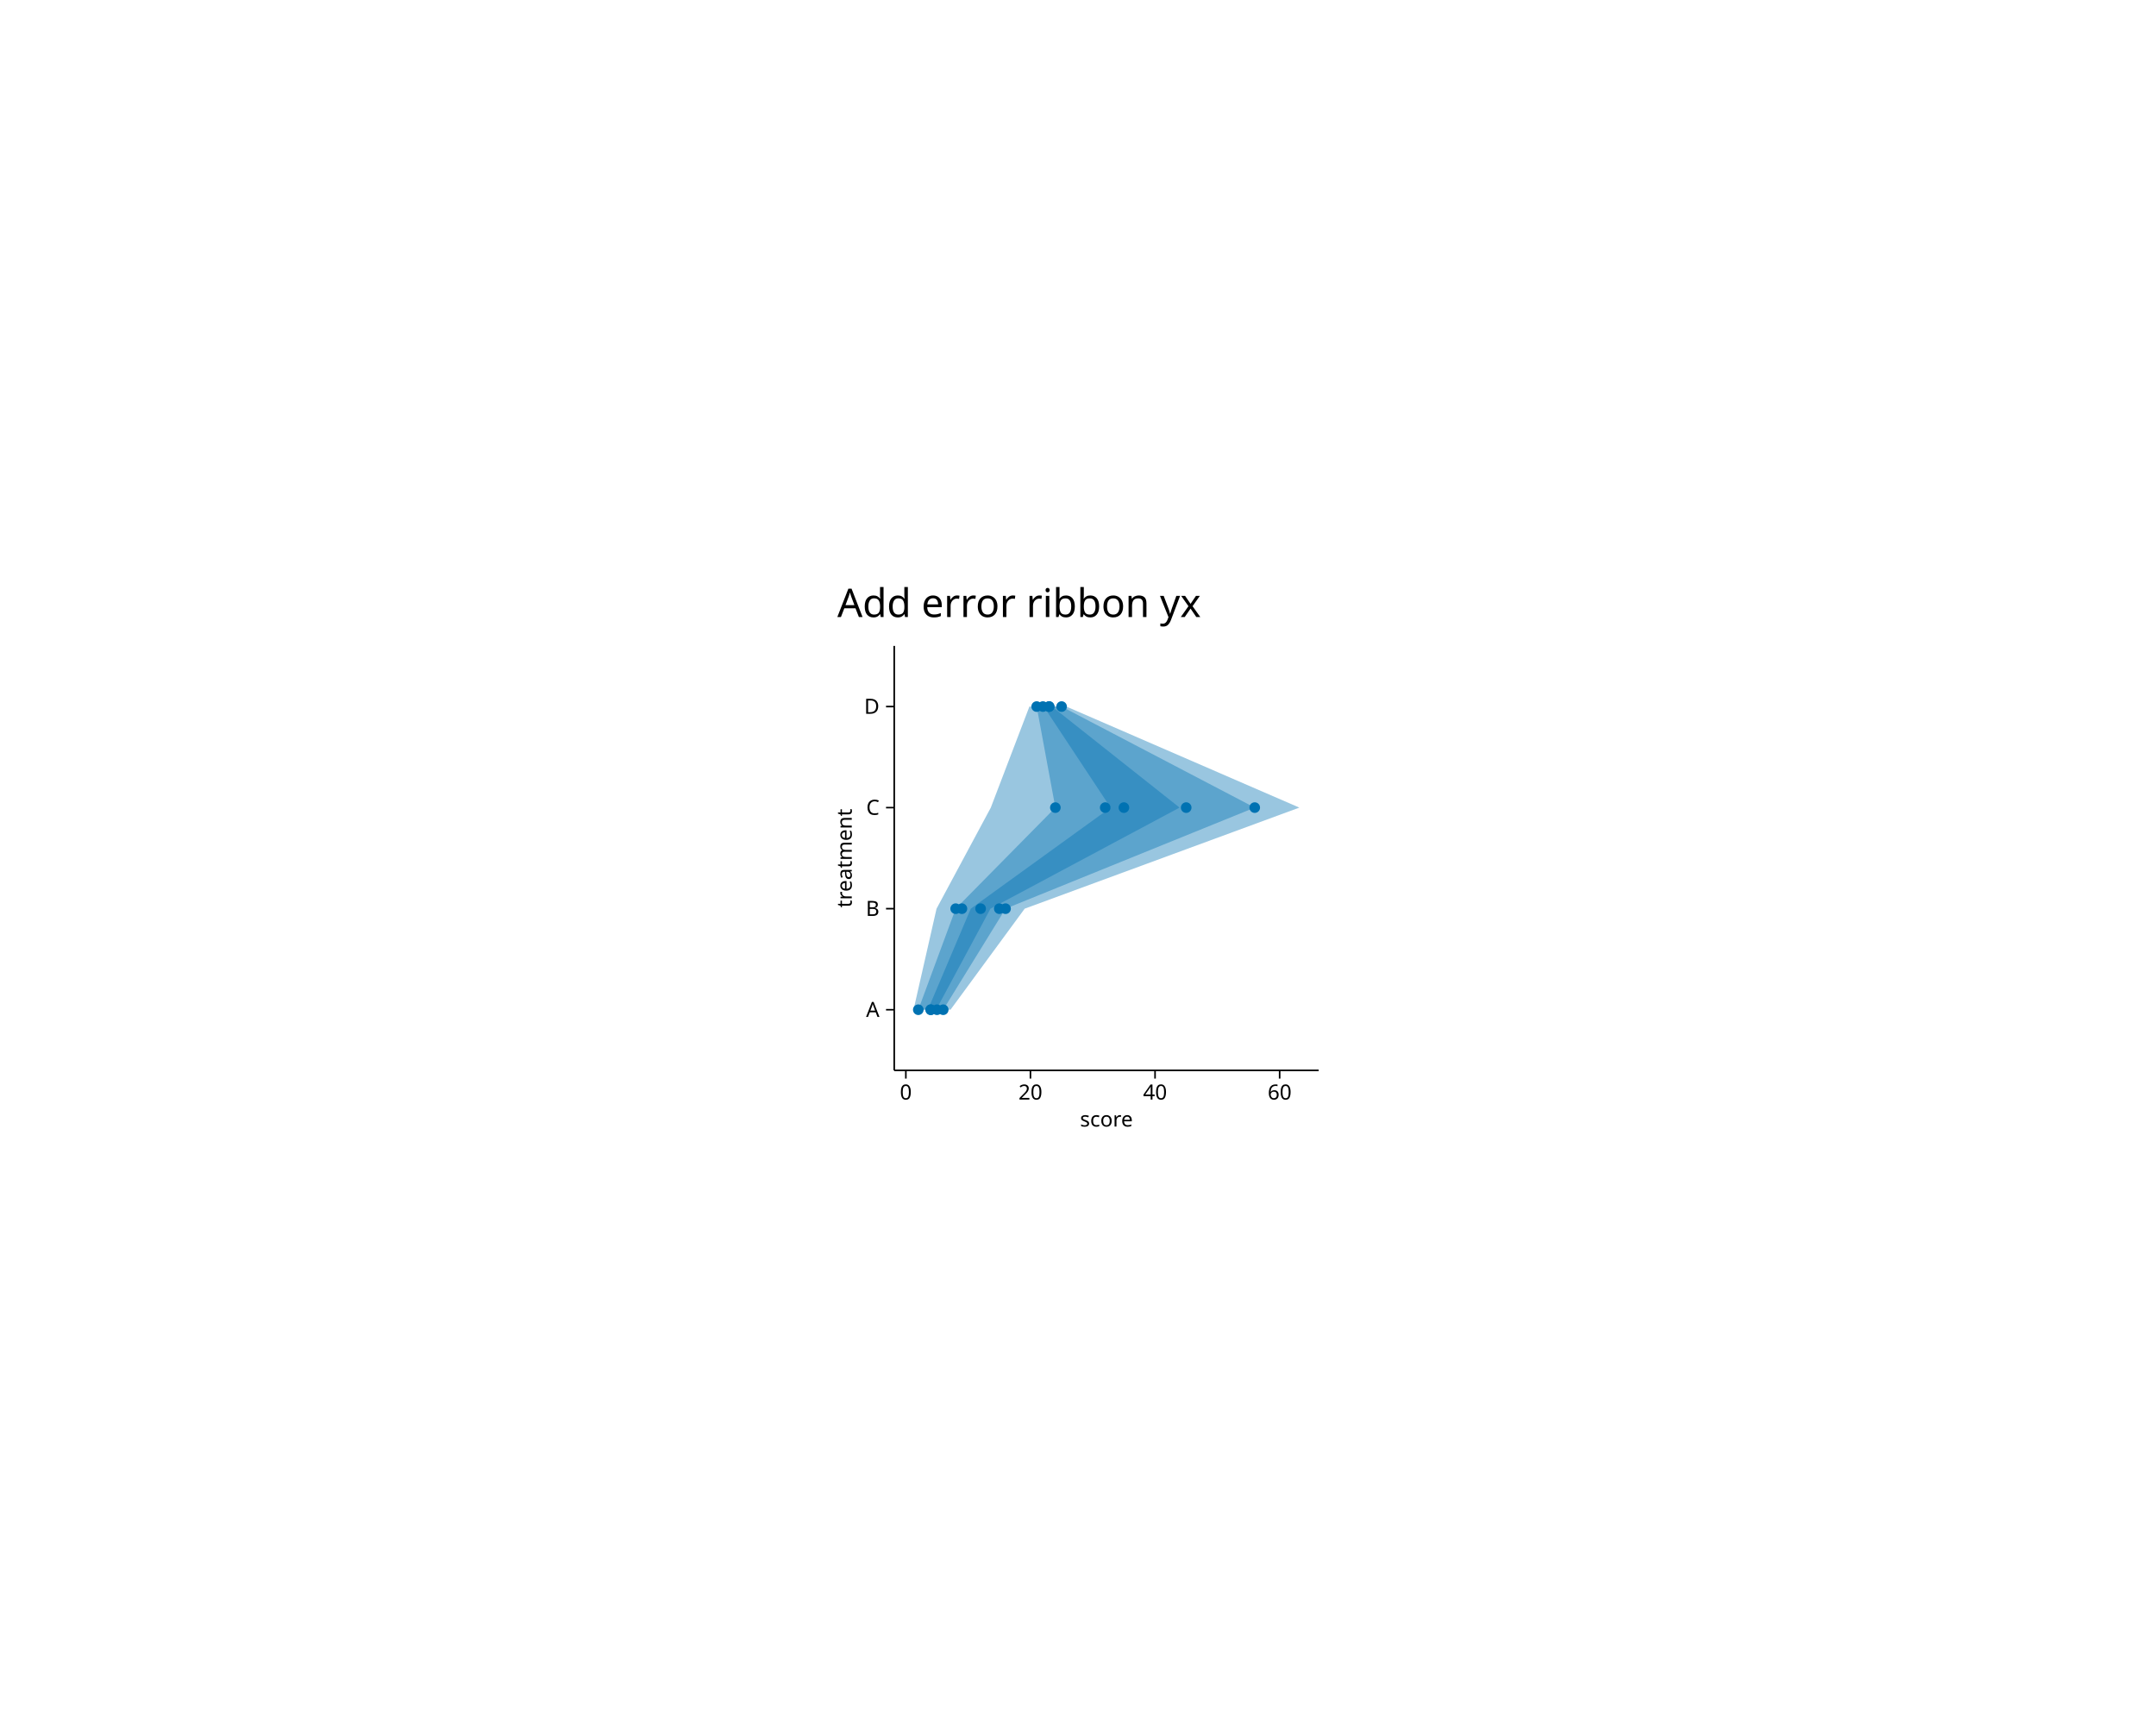
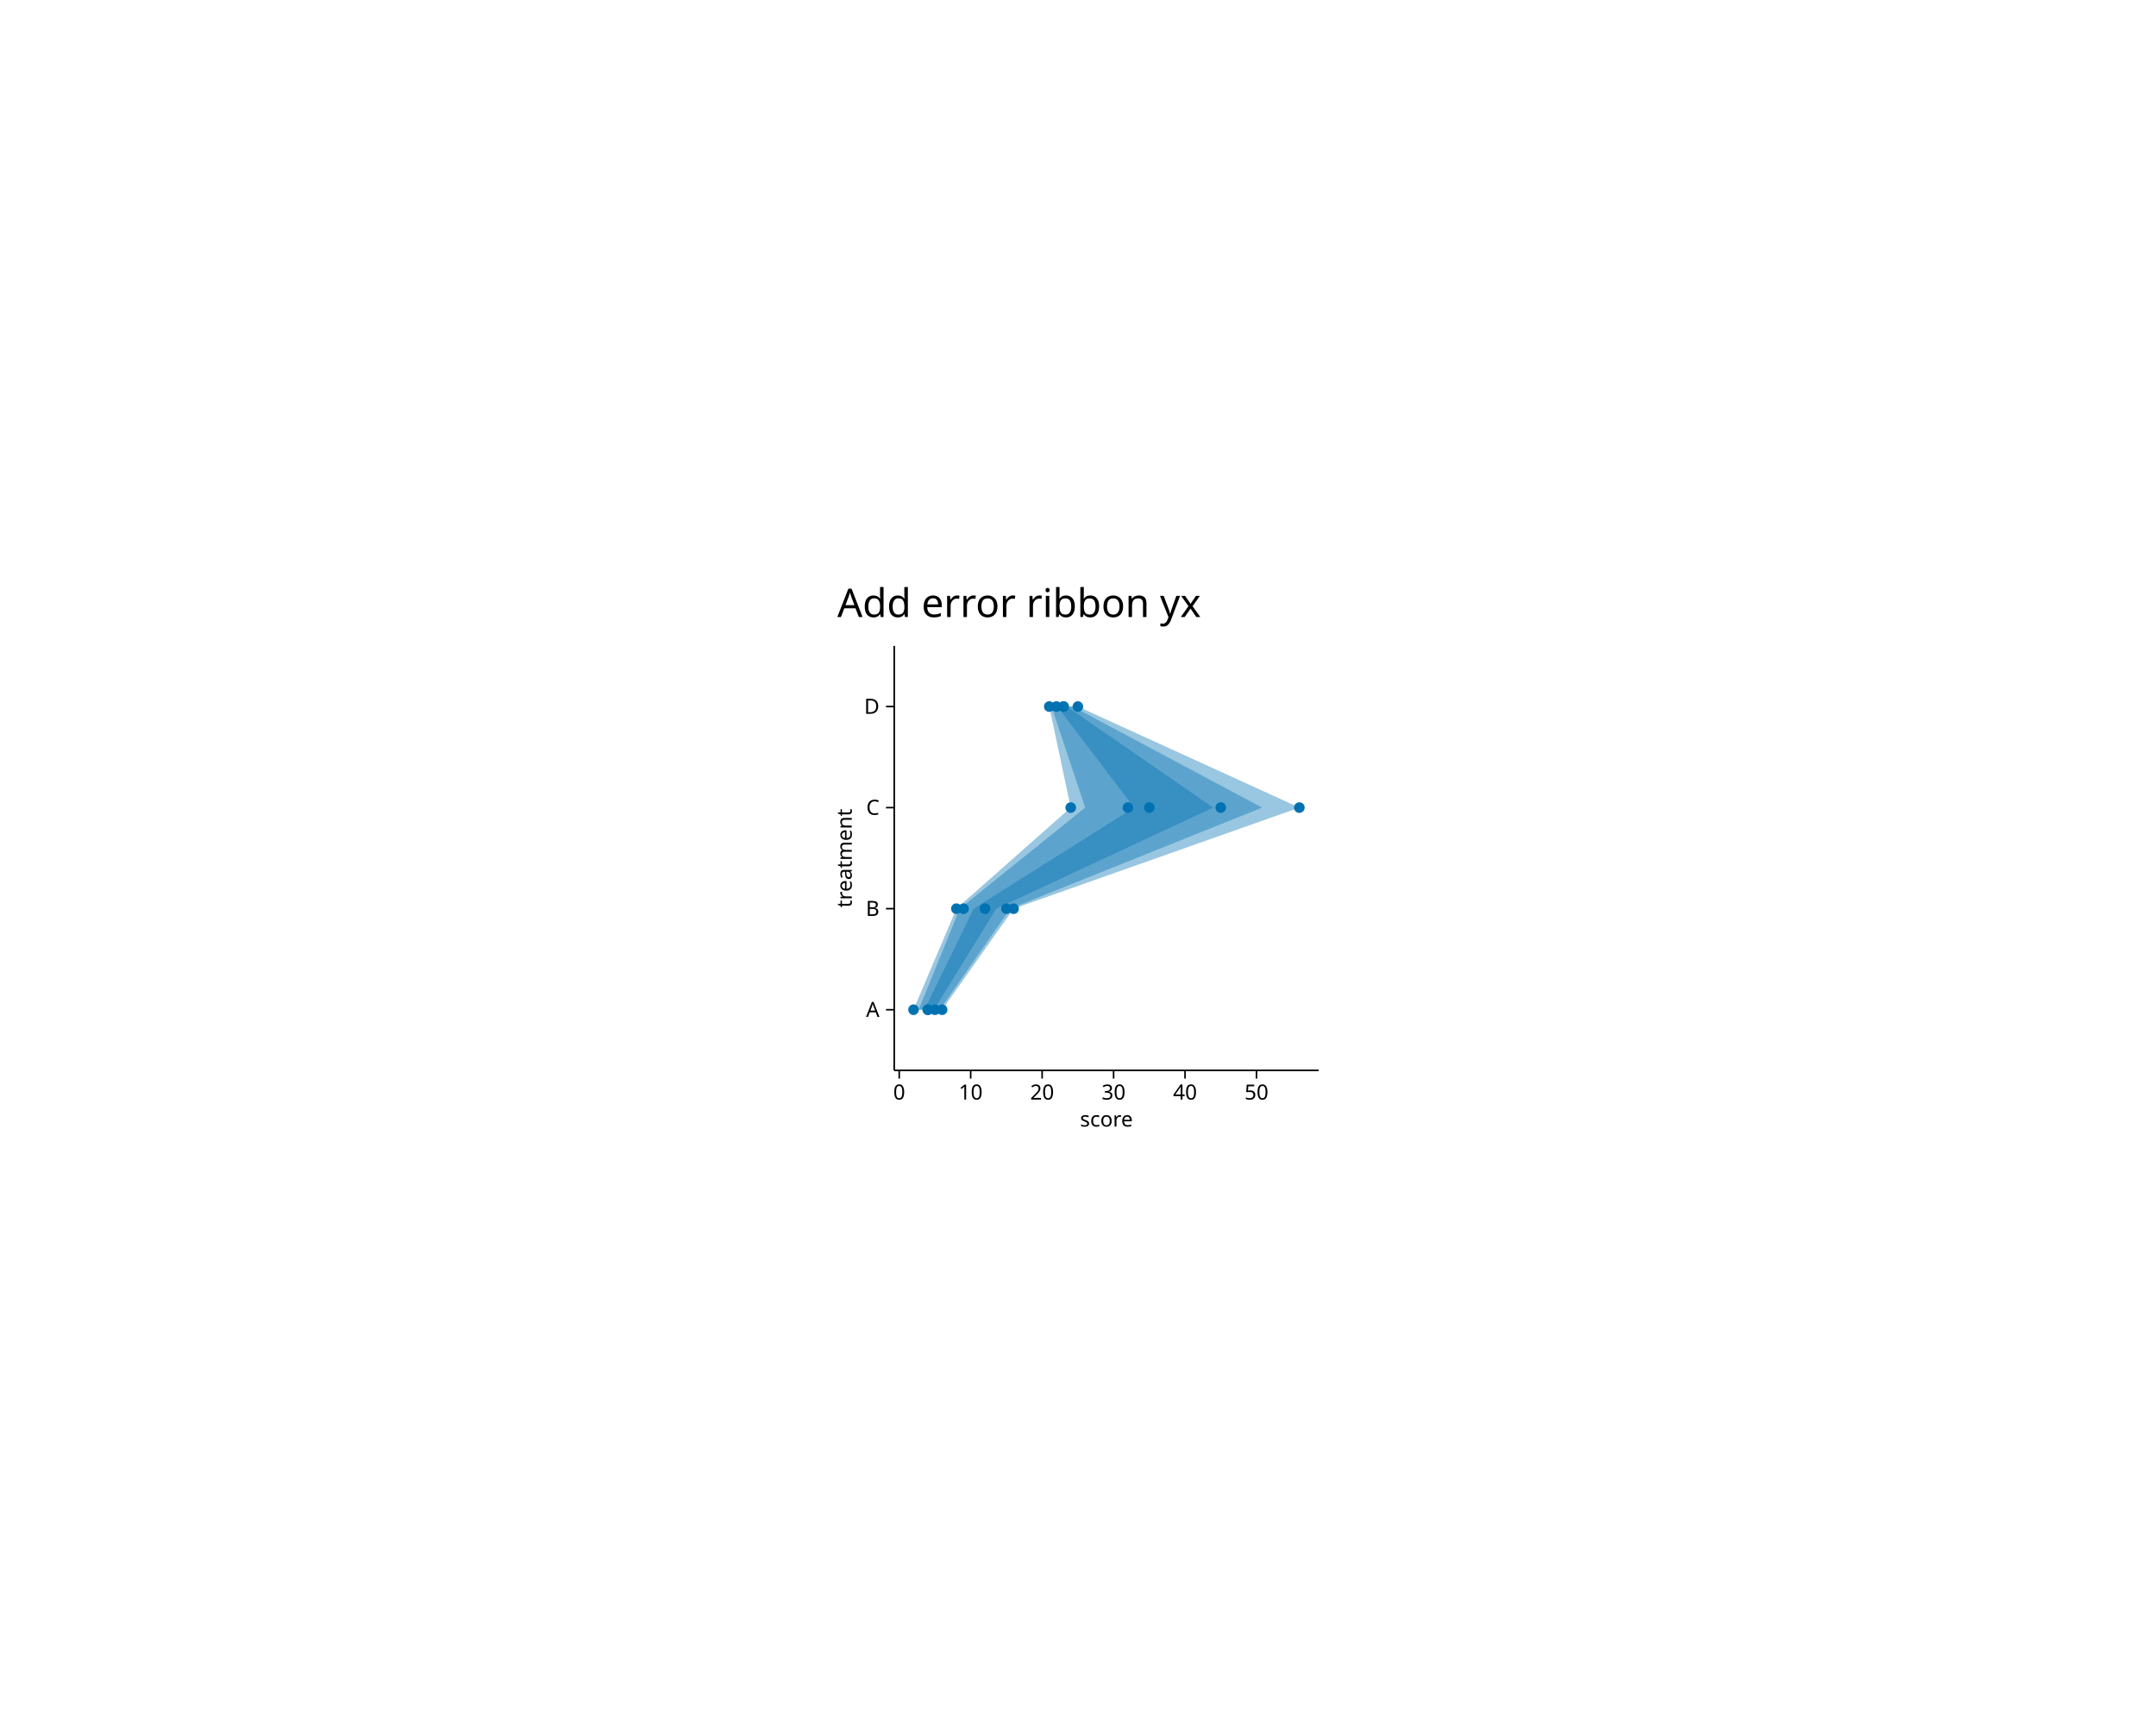
<svg xmlns="http://www.w3.org/2000/svg" class="svglite" data-engine-version="2.0" width="720.00pt" height="576.00pt" viewBox="0 0 720.00 576.00">
  <defs>
    <style type="text/css">
    .svglite line, .svglite polyline, .svglite polygon, .svglite path, .svglite rect, .svglite circle {
      fill: none;
      stroke: #000000;
      stroke-linecap: round;
      stroke-linejoin: round;
      stroke-miterlimit: 10.00;
    }
  </style>
  </defs>
  <rect width="100%" height="100%" style="stroke: none; fill: #FFFFFF;" />
  <defs>
    <clipPath id="cpMC4wMHw3MjAuMDB8MC4wMHw1NzYuMDA=">
      <rect x="0.00" y="0.00" width="720.00" height="576.00" />
    </clipPath>
  </defs>
  <g clip-path="url(#cpMC4wMHw3MjAuMDB8MC4wMHw1NzYuMDA=)">
</g>
  <defs>
    <clipPath id="cpMjcyLjc0fDQ0Ny4yNnwxOTEuNDh8Mzg0LjUy">
      <rect x="272.74" y="191.48" width="174.52" height="193.04" />
    </clipPath>
  </defs>
  <g clip-path="url(#cpMjcyLjc0fDQ0Ny4yNnwxOTEuNDh8Mzg0LjUy)">
    <rect x="272.74" y="191.48" width="174.52" height="193.04" style="stroke-width: 1.07; stroke: #FFFFFF; fill: #FFFFFF;" />
  </g>
  <g clip-path="url(#cpMC4wMHw3MjAuMDB8MC4wMHw1NzYuMDA=)">
</g>
  <defs>
    <clipPath id="cpMjk4LjYzfDQ0MC4zN3wyMTUuNjh8MzU3LjQx">
      <rect x="298.63" y="215.68" width="141.73" height="141.73" />
    </clipPath>
  </defs>
  <g clip-path="url(#cpMjk4LjYzfDQ0MC4zN3wyMTUuNjh8MzU3LjQx)">
</g>
  <g clip-path="url(#cpMC4wMHw3MjAuMDB8MC4wMHw1NzYuMDA=)">
</g>
  <defs>
    <clipPath id="cpMjc4LjIyfDQ0MS43OHwyMTQuMjZ8Mzc5LjA0">
      <rect x="278.22" y="214.26" width="163.57" height="164.78" />
    </clipPath>
  </defs>
  <g clip-path="url(#cpMjc4LjIyfDQ0MS43OHwyMTQuMjZ8Mzc5LjA0)">
    <rect x="278.22" y="214.26" width="163.57" height="164.78" style="stroke-width: 1.07; stroke: none;" />
  </g>
  <g clip-path="url(#cpMC4wMHw3MjAuMDB8MC4wMHw1NzYuMDA=)">
</g>
  <g clip-path="url(#cpMjk4LjYzfDQ0MC4zN3wyMTUuNjh8MzU3LjQx)">
    <rect x="298.63" y="215.68" width="141.73" height="141.73" style="stroke-width: 1.07; stroke: none;" />
-     <polygon points="312.63,337.16 330.77,303.42 393.92,269.67 351.33,235.93 348.57,235.93 370.88,269.67 324.19,303.42 309.87,337.16 " style="stroke-width: 0.00; stroke: none; stroke-linecap: butt; fill: #0072B2; fill-opacity: 0.40;" />
-     <polyline points="312.63,337.16 330.77,303.42 393.92,269.67 351.33,235.93 " style="stroke-width: 1.07; stroke: none; stroke-linecap: butt;" />
-     <polyline points="348.57,235.93 370.88,269.67 324.19,303.42 309.87,337.16 " style="stroke-width: 1.07; stroke: none; stroke-linecap: butt;" />
-     <polygon points="317.42,337.16 342.19,303.42 433.92,269.67 356.12,235.93 343.77,235.93 330.88,269.67 312.76,303.42 305.08,337.16 " style="stroke-width: 0.00; stroke: none; stroke-linecap: butt; fill: #0072B2; fill-opacity: 0.40;" />
-     <polyline points="317.42,337.16 342.19,303.42 433.92,269.67 356.12,235.93 " style="stroke-width: 1.07; stroke: none; stroke-linecap: butt;" />
-     <polyline points="343.77,235.93 330.88,269.67 312.76,303.42 305.08,337.16 " style="stroke-width: 1.07; stroke: none; stroke-linecap: butt;" />
-     <polygon points="314.99,337.16 335.80,303.42 419.02,269.67 354.52,235.93 346.20,235.93 352.44,269.67 319.15,303.42 306.67,337.16 " style="stroke-width: 0.00; stroke: none; stroke-linecap: butt; fill: #0072B2; fill-opacity: 0.40;" />
-     <polyline points="314.99,337.16 335.80,303.42 419.02,269.67 354.52,235.93 " style="stroke-width: 1.07; stroke: none; stroke-linecap: butt;" />
-     <polyline points="346.20,235.93 352.44,269.67 319.15,303.42 306.67,337.16 " style="stroke-width: 1.07; stroke: none; stroke-linecap: butt;" />
-     <circle cx="306.67" cy="337.16" r="1.42" style="stroke-width: 0.71; stroke: #0072B2; fill: #0072B2;" />
-     <circle cx="310.83" cy="337.16" r="1.42" style="stroke-width: 0.71; stroke: #0072B2; fill: #0072B2;" />
-     <circle cx="312.91" cy="337.16" r="1.42" style="stroke-width: 0.71; stroke: #0072B2; fill: #0072B2;" />
-     <circle cx="310.83" cy="337.16" r="1.42" style="stroke-width: 0.71; stroke: #0072B2; fill: #0072B2;" />
-     <circle cx="314.99" cy="337.16" r="1.42" style="stroke-width: 0.71; stroke: #0072B2; fill: #0072B2;" />
-     <circle cx="321.23" cy="303.42" r="1.42" style="stroke-width: 0.71; stroke: #0072B2; fill: #0072B2;" />
-     <circle cx="319.15" cy="303.42" r="1.42" style="stroke-width: 0.71; stroke: #0072B2; fill: #0072B2;" />
-     <circle cx="327.48" cy="303.42" r="1.42" style="stroke-width: 0.71; stroke: #0072B2; fill: #0072B2;" />
-     <circle cx="333.72" cy="303.42" r="1.42" style="stroke-width: 0.71; stroke: #0072B2; fill: #0072B2;" />
-     <circle cx="335.80" cy="303.42" r="1.42" style="stroke-width: 0.71; stroke: #0072B2; fill: #0072B2;" />
-     <circle cx="369.09" cy="269.67" r="1.42" style="stroke-width: 0.71; stroke: #0072B2; fill: #0072B2;" />
-     <circle cx="375.33" cy="269.67" r="1.42" style="stroke-width: 0.71; stroke: #0072B2; fill: #0072B2;" />
-     <circle cx="352.44" cy="269.67" r="1.42" style="stroke-width: 0.71; stroke: #0072B2; fill: #0072B2;" />
-     <circle cx="396.13" cy="269.67" r="1.42" style="stroke-width: 0.71; stroke: #0072B2; fill: #0072B2;" />
-     <circle cx="419.02" cy="269.67" r="1.42" style="stroke-width: 0.71; stroke: #0072B2; fill: #0072B2;" />
-     <circle cx="350.36" cy="235.93" r="1.42" style="stroke-width: 0.71; stroke: #0072B2; fill: #0072B2;" />
-     <circle cx="354.52" cy="235.93" r="1.42" style="stroke-width: 0.71; stroke: #0072B2; fill: #0072B2;" />
-     <circle cx="346.20" cy="235.93" r="1.42" style="stroke-width: 0.71; stroke: #0072B2; fill: #0072B2;" />
-     <circle cx="348.28" cy="235.93" r="1.42" style="stroke-width: 0.71; stroke: #0072B2; fill: #0072B2;" />
-     <circle cx="350.36" cy="235.93" r="1.42" style="stroke-width: 0.71; stroke: #0072B2; fill: #0072B2;" />
+     <polygon points="311.91,337.16 332.71,303.42 405.14,269.67 356.29,235.93 353.12,235.93 378.72,269.67 325.16,303.42 308.74,337.16 " style="stroke-width: 0.00; stroke: none; stroke-linecap: butt; fill: #0072B2; fill-opacity: 0.40;" />
+     <polyline points="311.91,337.16 332.71,303.42 405.14,269.67 356.29,235.93 " style="stroke-width: 1.07; stroke: none; stroke-linecap: butt;" />
+     <polyline points="353.12,235.93 378.72,269.67 325.16,303.42 308.74,337.16 " style="stroke-width: 1.07; stroke: none; stroke-linecap: butt;" />
+     <polygon points="313.86,337.16 337.37,303.42 421.47,269.67 358.24,235.93 351.17,235.93 362.39,269.67 320.50,303.42 306.79,337.16 " style="stroke-width: 0.00; stroke: none; stroke-linecap: butt; fill: #0072B2; fill-opacity: 0.40;" />
+     <polyline points="313.86,337.16 337.37,303.42 421.47,269.67 358.24,235.93 " style="stroke-width: 1.07; stroke: none; stroke-linecap: butt;" />
+     <polyline points="351.17,235.93 362.39,269.67 320.50,303.42 306.79,337.16 " style="stroke-width: 1.07; stroke: none; stroke-linecap: butt;" />
+     <polygon points="314.62,337.16 338.48,303.42 433.92,269.67 359.96,235.93 350.41,235.93 357.57,269.67 319.39,303.42 305.08,337.16 " style="stroke-width: 0.00; stroke: none; stroke-linecap: butt; fill: #0072B2; fill-opacity: 0.40;" />
+     <polyline points="314.62,337.16 338.48,303.42 433.92,269.67 359.96,235.93 " style="stroke-width: 1.07; stroke: none; stroke-linecap: butt;" />
+     <polyline points="350.41,235.93 357.57,269.67 319.39,303.42 305.08,337.16 " style="stroke-width: 1.07; stroke: none; stroke-linecap: butt;" />
+     <circle cx="305.08" cy="337.16" r="1.42" style="stroke-width: 0.71; stroke: #0072B2; fill: #0072B2;" />
+     <circle cx="309.85" cy="337.16" r="1.42" style="stroke-width: 0.71; stroke: #0072B2; fill: #0072B2;" />
+     <circle cx="312.23" cy="337.16" r="1.42" style="stroke-width: 0.71; stroke: #0072B2; fill: #0072B2;" />
+     <circle cx="309.85" cy="337.16" r="1.42" style="stroke-width: 0.71; stroke: #0072B2; fill: #0072B2;" />
+     <circle cx="314.62" cy="337.16" r="1.42" style="stroke-width: 0.71; stroke: #0072B2; fill: #0072B2;" />
+     <circle cx="321.78" cy="303.42" r="1.42" style="stroke-width: 0.71; stroke: #0072B2; fill: #0072B2;" />
+     <circle cx="319.39" cy="303.42" r="1.42" style="stroke-width: 0.71; stroke: #0072B2; fill: #0072B2;" />
+     <circle cx="328.94" cy="303.42" r="1.42" style="stroke-width: 0.71; stroke: #0072B2; fill: #0072B2;" />
+     <circle cx="336.09" cy="303.42" r="1.42" style="stroke-width: 0.71; stroke: #0072B2; fill: #0072B2;" />
+     <circle cx="338.48" cy="303.42" r="1.42" style="stroke-width: 0.71; stroke: #0072B2; fill: #0072B2;" />
+     <circle cx="376.66" cy="269.67" r="1.42" style="stroke-width: 0.71; stroke: #0072B2; fill: #0072B2;" />
+     <circle cx="383.82" cy="269.67" r="1.42" style="stroke-width: 0.71; stroke: #0072B2; fill: #0072B2;" />
+     <circle cx="357.57" cy="269.67" r="1.42" style="stroke-width: 0.71; stroke: #0072B2; fill: #0072B2;" />
+     <circle cx="407.68" cy="269.67" r="1.42" style="stroke-width: 0.71; stroke: #0072B2; fill: #0072B2;" />
+     <circle cx="433.92" cy="269.67" r="1.42" style="stroke-width: 0.71; stroke: #0072B2; fill: #0072B2;" />
+     <circle cx="355.18" cy="235.93" r="1.42" style="stroke-width: 0.71; stroke: #0072B2; fill: #0072B2;" />
+     <circle cx="359.96" cy="235.93" r="1.42" style="stroke-width: 0.71; stroke: #0072B2; fill: #0072B2;" />
+     <circle cx="350.41" cy="235.93" r="1.42" style="stroke-width: 0.71; stroke: #0072B2; fill: #0072B2;" />
+     <circle cx="352.80" cy="235.93" r="1.42" style="stroke-width: 0.71; stroke: #0072B2; fill: #0072B2;" />
+     <circle cx="355.18" cy="235.93" r="1.42" style="stroke-width: 0.71; stroke: #0072B2; fill: #0072B2;" />
  </g>
  <g clip-path="url(#cpMC4wMHw3MjAuMDB8MC4wMHw1NzYuMDA=)">
    <polyline points="298.63,357.41 298.63,215.68 " style="stroke-width: 0.53; stroke-linecap: butt;" />
    <text x="293.70" y="339.57" text-anchor="end" style="font-size: 7.00px; font-family: sans;" textLength="4.67px" lengthAdjust="spacingAndGlyphs">A</text>
    <text x="293.70" y="305.83" text-anchor="end" style="font-size: 7.00px; font-family: sans;" textLength="4.67px" lengthAdjust="spacingAndGlyphs">B</text>
    <text x="293.70" y="272.08" text-anchor="end" style="font-size: 7.00px; font-family: sans;" textLength="5.06px" lengthAdjust="spacingAndGlyphs">C</text>
    <text x="293.70" y="238.34" text-anchor="end" style="font-size: 7.00px; font-family: sans;" textLength="5.06px" lengthAdjust="spacingAndGlyphs">D</text>
    <polyline points="295.89,337.16 298.63,337.16 " style="stroke-width: 0.53; stroke-linecap: butt;" />
    <polyline points="295.89,303.42 298.63,303.42 " style="stroke-width: 0.53; stroke-linecap: butt;" />
    <polyline points="295.89,269.67 298.63,269.67 " style="stroke-width: 0.53; stroke-linecap: butt;" />
    <polyline points="295.89,235.93 298.63,235.93 " style="stroke-width: 0.53; stroke-linecap: butt;" />
    <polyline points="298.63,357.41 440.37,357.41 " style="stroke-width: 0.53; stroke-linecap: butt;" />
-     <polyline points="302.51,360.15 302.51,357.41 " style="stroke-width: 0.53; stroke-linecap: butt;" />
-     <polyline points="344.12,360.15 344.12,357.41 " style="stroke-width: 0.53; stroke-linecap: butt;" />
-     <polyline points="385.73,360.15 385.73,357.41 " style="stroke-width: 0.53; stroke-linecap: butt;" />
-     <polyline points="427.34,360.15 427.34,357.41 " style="stroke-width: 0.53; stroke-linecap: butt;" />
-     <text x="302.51" y="367.16" text-anchor="middle" style="font-size: 7.00px; font-family: sans;" textLength="3.89px" lengthAdjust="spacingAndGlyphs">0</text>
-     <text x="344.12" y="367.16" text-anchor="middle" style="font-size: 7.00px; font-family: sans;" textLength="7.79px" lengthAdjust="spacingAndGlyphs">20</text>
-     <text x="385.73" y="367.16" text-anchor="middle" style="font-size: 7.00px; font-family: sans;" textLength="7.79px" lengthAdjust="spacingAndGlyphs">40</text>
-     <text x="427.34" y="367.16" text-anchor="middle" style="font-size: 7.00px; font-family: sans;" textLength="7.79px" lengthAdjust="spacingAndGlyphs">60</text>
+     <polyline points="300.30,360.15 300.30,357.41 " style="stroke-width: 0.53; stroke-linecap: butt;" />
+     <polyline points="324.16,360.15 324.16,357.41 " style="stroke-width: 0.53; stroke-linecap: butt;" />
+     <polyline points="348.02,360.15 348.02,357.41 " style="stroke-width: 0.53; stroke-linecap: butt;" />
+     <polyline points="371.89,360.15 371.89,357.41 " style="stroke-width: 0.53; stroke-linecap: butt;" />
+     <polyline points="395.75,360.15 395.75,357.41 " style="stroke-width: 0.53; stroke-linecap: butt;" />
+     <polyline points="419.61,360.15 419.61,357.41 " style="stroke-width: 0.53; stroke-linecap: butt;" />
+     <text x="300.30" y="367.16" text-anchor="middle" style="font-size: 7.00px; font-family: sans;" textLength="3.89px" lengthAdjust="spacingAndGlyphs">0</text>
+     <text x="324.16" y="367.16" text-anchor="middle" style="font-size: 7.00px; font-family: sans;" textLength="7.79px" lengthAdjust="spacingAndGlyphs">10</text>
+     <text x="348.02" y="367.16" text-anchor="middle" style="font-size: 7.00px; font-family: sans;" textLength="7.79px" lengthAdjust="spacingAndGlyphs">20</text>
+     <text x="371.89" y="367.16" text-anchor="middle" style="font-size: 7.00px; font-family: sans;" textLength="7.79px" lengthAdjust="spacingAndGlyphs">30</text>
+     <text x="395.75" y="367.16" text-anchor="middle" style="font-size: 7.00px; font-family: sans;" textLength="7.79px" lengthAdjust="spacingAndGlyphs">40</text>
+     <text x="419.61" y="367.16" text-anchor="middle" style="font-size: 7.00px; font-family: sans;" textLength="7.79px" lengthAdjust="spacingAndGlyphs">50</text>
    <text x="369.50" y="376.17" text-anchor="middle" style="font-size: 7.00px; font-family: sans;" textLength="17.12px" lengthAdjust="spacingAndGlyphs">score</text>
    <text transform="translate(284.45,286.55) rotate(-90)" text-anchor="middle" style="font-size: 7.00px; font-family: sans;" textLength="29.57px" lengthAdjust="spacingAndGlyphs">treatment</text>
    <text x="279.63" y="206.04" style="font-size: 13.20px; font-family: sans;" textLength="112.27px" lengthAdjust="spacingAndGlyphs">Add error ribbon yx</text>
  </g>
</svg>
